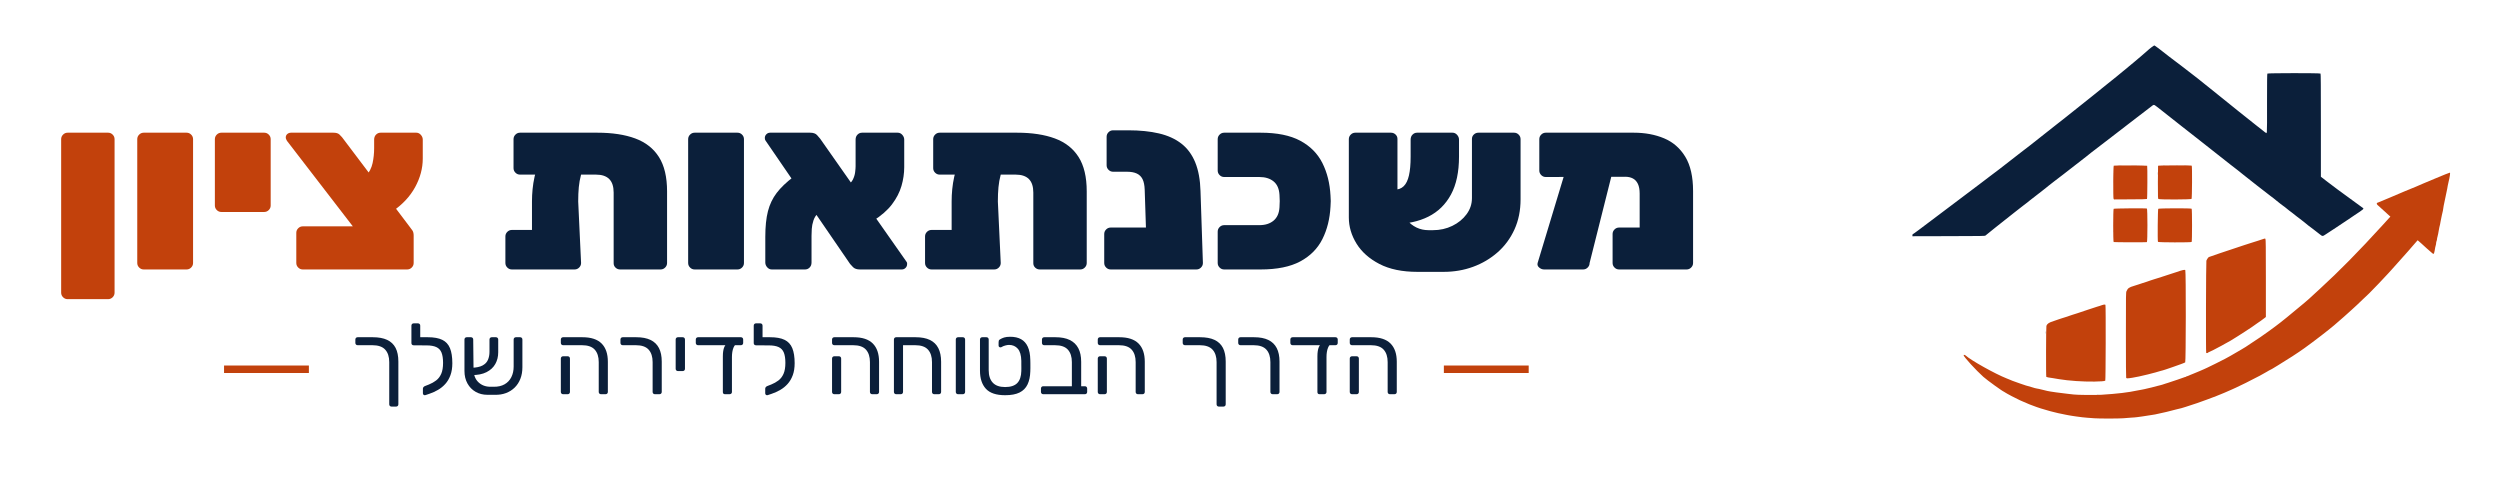
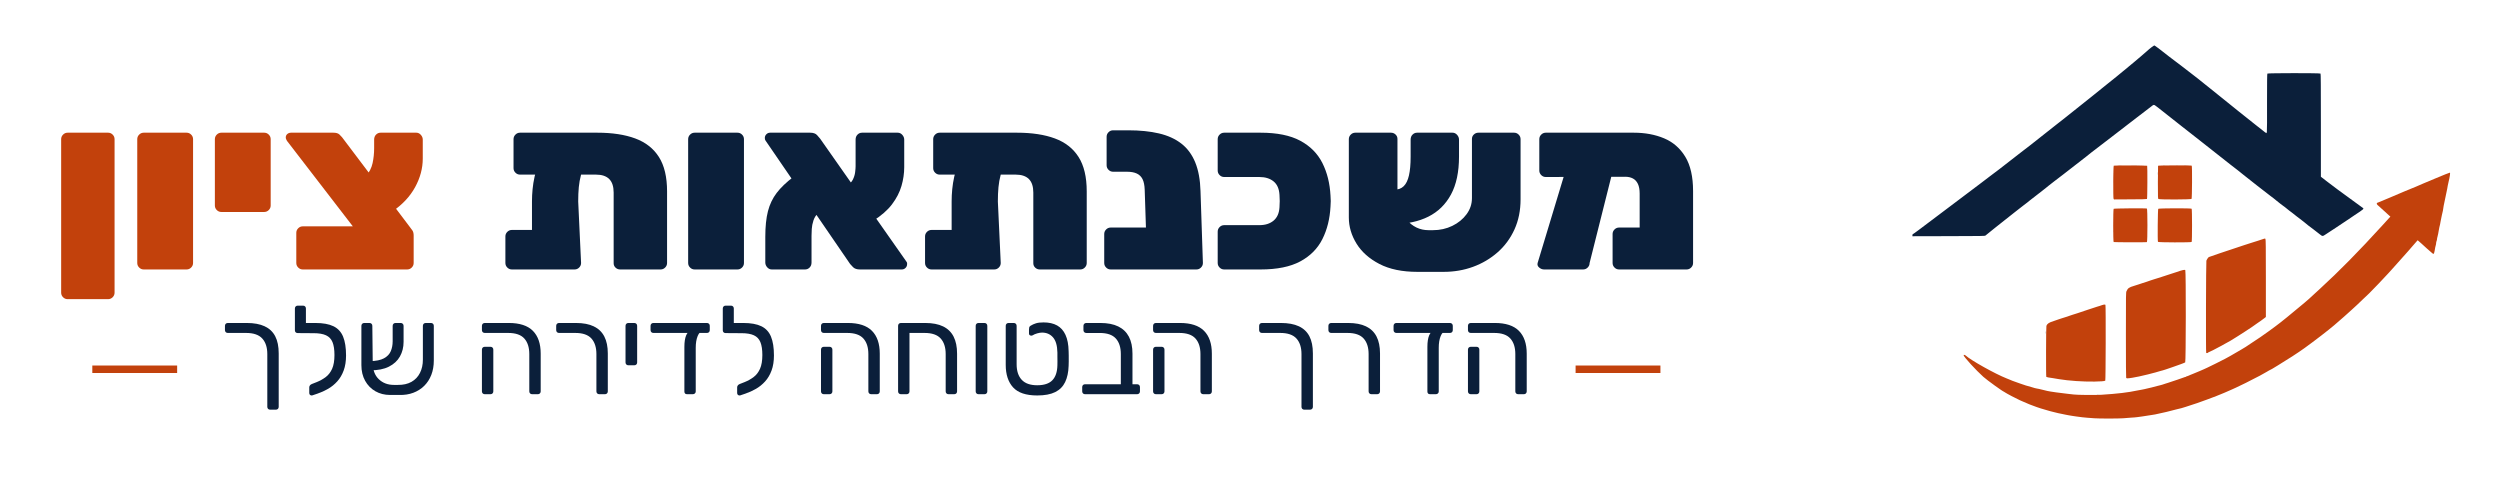
<svg xmlns="http://www.w3.org/2000/svg" viewBox="0 0 1002 200" width="1002" height="200" role="img" aria-label="משכנתאות ציון">
  <g transform="translate(766.5 18) scale(0.358)">
    <path fill="#0b1f3a" fill-rule="evenodd" d="M206.8,391.8C207.3,391.7 208.0,391.7 208.4,391.8C208.8,391.8 208.4,391.9 207.5,391.9C206.6,391.9 206.2,391.8 206.8,391.8ZM149.4,322.0C149.4,320.8 149.5,320.3 149.6,320.9C149.6,321.5 149.6,322.5 149.6,323.1C149.5,323.7 149.4,323.2 149.4,322.0ZM-0.0,213.1C-0.0,212.5 0.1,212.0 0.3,212.0C0.5,212.0 3.4,209.9 6.9,207.3C10.3,204.7 26.4,192.6 42.5,180.5C58.6,168.4 74.0,156.8 76.6,154.8C79.3,152.8 84.0,149.2 87.1,146.8C90.3,144.4 94.8,141.0 97.2,139.2C103.1,134.7 116.4,124.4 118.8,122.4C119.9,121.5 122.5,119.6 124.5,118.0C126.5,116.4 129.4,114.2 130.9,113.1C140.0,105.9 156.2,93.2 160.8,89.5C162.5,88.2 167.1,84.6 171.0,81.5C179.5,74.8 180.7,73.8 200.0,58.4C208.1,51.8 216.0,45.5 217.5,44.3C222.0,40.8 235.7,29.7 236.0,29.3C236.1,29.2 237.0,28.5 238.0,27.7C239.0,26.9 241.0,25.3 242.3,24.1C243.7,23.0 246.6,20.6 248.7,18.8C250.8,17.0 252.9,15.3 253.3,14.9C253.8,14.5 254.9,13.6 255.8,12.8C257.7,11.3 259.3,9.9 261.8,7.6C265.7,4.0 270.4,0.4 271.0,0.6C271.7,0.9 279.3,6.6 280.0,7.3C280.2,7.6 290.0,15.1 301.7,23.9C307.1,28.0 312.4,32.1 313.5,33.0C314.6,33.8 317.4,36.0 319.7,37.8C322.0,39.6 324.7,41.8 325.8,42.7C329.5,45.6 343.4,56.7 348.6,61.0C359.2,69.6 368.9,77.4 384.2,89.5C396.1,99.0 396.3,99.1 396.5,98.6C396.5,98.4 396.7,97.7 396.8,97.2C397.0,96.6 397.1,81.9 397.0,64.4C397.0,40.3 397.1,32.5 397.4,32.1C397.9,31.5 456.3,31.4 456.9,32.1C457.2,32.4 457.3,45.7 457.3,90.0L457.3,147.6L464.4,153.1C468.3,156.1 473.6,160.1 476.2,162.0C482.2,166.4 501.2,180.3 503.6,182.0C505.9,183.6 506.4,183.1 494.3,191.1C491.9,192.7 489.3,194.5 488.7,194.9C488.0,195.4 484.7,197.6 481.2,199.9C477.7,202.2 474.3,204.4 473.7,204.9C472.4,205.8 468.2,208.6 463.0,211.9C459.1,214.5 459.2,214.5 455.9,211.9C454.5,210.8 451.2,208.3 448.7,206.3C446.2,204.4 443.7,202.5 443.1,202.1C442.6,201.6 440.8,200.2 439.2,198.9C437.5,197.7 435.9,196.3 435.5,196.0C435.1,195.7 432.9,194.0 430.5,192.2C428.1,190.4 426.0,188.7 425.7,188.4C425.4,188.2 424.8,187.7 424.4,187.4C423.6,186.9 420.9,184.8 416.9,181.5C416.2,181.0 415.4,180.4 415.1,180.2C414.8,180.1 413.4,178.9 411.9,177.8C410.4,176.6 408.6,175.2 408.0,174.7C407.4,174.2 405.6,172.8 404.2,171.6C402.7,170.5 401.1,169.2 400.6,168.9C400.2,168.6 399.6,168.2 399.3,167.9C398.8,167.5 395.4,164.8 385.5,157.2C379.9,152.9 375.0,149.0 370.8,145.6C369.1,144.3 366.2,141.9 364.2,140.3C362.2,138.8 358.6,136.0 356.3,134.2C347.8,127.4 330.3,113.6 325.2,109.7C322.9,107.9 317.7,103.8 313.5,100.5C309.3,97.2 304.1,93.1 302.0,91.5C296.8,87.5 294.8,85.9 285.9,78.8C281.7,75.5 277.4,72.2 276.4,71.3C275.3,70.5 273.6,69.2 272.6,68.4C270.3,66.7 270.2,66.7 267.8,68.6C265.5,70.4 265.5,70.4 259.6,74.9C257.2,76.8 253.1,79.8 250.7,81.7C248.2,83.6 244.3,86.6 242.0,88.4C238.5,91.0 229.8,97.7 223.7,102.5C217.4,107.4 212.9,110.9 200.1,120.6C197.4,122.7 195.1,124.6 195.0,124.7C194.9,124.8 192.1,127.0 188.7,129.6C185.3,132.2 180.5,135.9 178.0,137.9C175.5,139.8 171.5,143.0 169.0,144.9C166.5,146.8 162.2,150.1 159.3,152.3C156.5,154.5 153.4,156.9 152.5,157.6C151.5,158.4 150.6,159.1 150.3,159.4C150.0,159.6 147.9,161.3 145.5,163.2C143.1,165.0 141.1,166.6 141.0,166.7C140.9,166.8 138.9,168.4 136.5,170.2C134.1,172.0 132.0,173.7 131.7,173.9C131.5,174.1 130.2,175.2 128.9,176.2C127.6,177.2 125.5,178.8 124.3,179.7C123.1,180.6 121.1,182.2 119.8,183.2C118.5,184.2 115.8,186.3 113.8,187.9C111.8,189.5 107.0,193.2 103.3,196.2C99.6,199.1 94.6,203.1 92.2,205.0C84.9,211.0 82.6,212.8 81.8,213.4C81.1,214.0 78.4,214.0 40.5,214.1L-0.0,214.2L-0.0,213.1ZM224.8,208.5C224.8,207.6 224.8,207.2 224.9,207.8C225.0,208.3 225.0,209.0 224.9,209.4C224.8,209.8 224.8,209.4 224.8,208.5ZM224.8,148.5C224.8,143.7 224.9,141.8 224.9,144.3C225.0,146.7 225.0,150.6 224.9,152.9C224.9,155.3 224.8,153.3 224.8,148.5ZM274.8,143.8C274.8,142.5 274.8,142.1 274.9,142.8C275.0,143.4 275.0,144.5 274.9,145.1C274.8,145.7 274.8,145.1 274.8,143.8ZM230.3,134.8C231.4,134.7 233.2,134.7 234.3,134.8C235.3,134.8 234.4,134.9 232.2,134.9C230.0,134.9 229.1,134.8 230.3,134.8ZM244.8,134.8C247.5,134.7 251.9,134.7 254.6,134.8C257.3,134.8 255.1,134.9 249.7,134.9C244.3,134.9 242.0,134.8 244.8,134.8ZM280.1,134.8C280.8,134.7 281.9,134.7 282.6,134.8C283.3,134.8 282.7,134.9 281.3,134.9C280.0,134.9 279.4,134.8 280.1,134.8ZM294.9,134.8C295.5,134.7 296.6,134.7 297.2,134.8C297.9,134.8 297.4,134.9 296.2,134.9C294.9,134.9 294.3,134.8 294.9,134.8ZM304.1,134.8C305.3,134.7 307.3,134.7 308.6,134.8C309.8,134.8 308.8,134.9 306.3,134.9C303.9,134.9 302.8,134.8 304.1,134.8Z" />
    <path fill="#c2410c" fill-rule="evenodd" d="M203.7,418.0C201.9,417.8 198.3,417.6 195.7,417.4C191.1,417.0 189.9,416.9 183.5,416.0C182.0,415.8 179.9,415.5 178.8,415.3C177.7,415.2 176.1,414.9 175.2,414.7C174.2,414.5 172.6,414.2 171.5,414.0C170.4,413.8 168.5,413.4 167.2,413.1C165.9,412.9 164.2,412.5 163.3,412.3C162.5,412.2 160.6,411.7 159.2,411.3C157.7,410.9 155.8,410.4 154.8,410.2C153.9,409.9 152.8,409.6 152.3,409.5C147.4,408.1 145.8,407.6 143.8,407.0C141.5,406.3 136.9,404.7 134.7,403.8C131.5,402.6 130.3,402.2 128.4,401.3C127.3,400.8 126.3,400.3 126.2,400.3C126.0,400.3 125.2,400.0 124.2,399.5C123.3,399.1 121.5,398.3 120.3,397.8C116.3,396.0 105.6,390.4 103.6,389.0C103.1,388.6 102.6,388.3 102.5,388.3C101.6,388.3 83.6,375.4 79.4,371.6C71.5,364.6 57.3,349.1 57.3,347.4C57.3,346.7 58.8,347.0 59.7,347.8C65.4,353.1 92.8,368.4 105.3,373.3C107.5,374.2 108.2,374.4 109.5,375.0C111.0,375.7 112.6,376.3 115.2,377.2C116.5,377.6 119.0,378.5 120.8,379.2C126.3,381.1 127.4,381.5 133.7,383.2C134.7,383.5 136.2,383.9 137.0,384.2C137.9,384.4 138.9,384.7 139.3,384.7C139.6,384.7 140.7,384.9 141.5,385.1C142.4,385.4 144.7,385.9 146.5,386.3C148.3,386.7 150.4,387.2 151.0,387.4C153.9,388.1 167.4,390.0 174.5,390.7C176.7,390.9 179.5,391.2 180.8,391.4C184.5,391.9 204.7,392.1 211.3,391.7C229.8,390.5 241.1,389.2 252.3,386.8C253.7,386.6 255.7,386.2 256.7,386.0C257.7,385.8 259.0,385.5 259.7,385.4C260.3,385.2 262.0,384.8 263.5,384.5C265.9,384.0 268.4,383.4 274.3,381.8C275.3,381.5 276.8,381.1 277.5,381.0C278.2,380.8 279.2,380.5 279.7,380.4C280.1,380.2 281.6,379.7 283.0,379.3C284.4,378.9 285.8,378.5 286.2,378.3C286.5,378.2 287.4,377.9 288.0,377.7C288.6,377.5 290.7,376.9 292.5,376.2C294.3,375.5 296.4,374.8 297.0,374.7C298.1,374.4 302.6,372.8 304.4,372.1C305.0,371.8 305.6,371.7 305.8,371.7C306.1,371.7 306.4,371.5 306.5,371.3C306.6,371.2 306.9,371.0 307.2,371.0C307.6,371.0 308.6,370.6 311.5,369.3C311.9,369.2 313.0,368.7 314.0,368.3C316.1,367.5 317.8,366.8 318.8,366.3C319.2,366.2 320.5,365.6 321.7,365.1C322.9,364.7 325.0,363.7 326.3,363.1C327.7,362.5 329.4,361.7 330.0,361.4C332.5,360.3 346.7,353.2 349.7,351.6C355.3,348.6 356.3,348.0 361.6,344.9C364.5,343.2 367.5,341.4 368.3,341.0C371.0,339.5 374.2,337.5 380.3,333.3C382.6,331.8 386.7,329.0 389.5,327.2C392.2,325.3 396.3,322.4 398.7,320.7C401.0,318.9 404.4,316.4 406.2,315.2C412.0,311.0 424.4,300.9 438.8,288.8C441.5,286.6 446.2,282.4 450.3,278.5C451.5,277.4 454.2,274.9 456.3,273.0C477.7,253.4 499.4,231.4 526.3,201.9L535.1,192.2L533.8,191.1C533.1,190.4 530.0,187.6 527.0,184.9C524.0,182.1 521.2,179.6 520.8,179.3C519.6,178.4 519.5,176.7 520.7,176.7C520.9,176.7 527.1,174.1 534.4,171.0C541.8,167.8 549.4,164.6 551.3,163.8C556.9,161.6 560.3,160.2 563.5,158.8C565.1,158.0 569.1,156.3 572.3,155.0C575.5,153.7 581.6,151.1 585.9,149.3C594.2,145.8 601.2,143.0 601.7,143.0C602.3,143.0 601.7,147.6 600.1,154.0C599.8,155.2 599.5,156.8 599.3,157.7C599.2,158.5 598.9,160.1 598.7,161.2C598.5,162.3 598.1,164.2 597.8,165.5C597.2,168.8 596.4,172.5 594.8,179.9C594.6,181.2 594.3,182.6 594.3,183.0C594.3,183.4 594.1,184.5 593.9,185.6C593.6,186.6 593.1,188.8 592.8,190.3C592.5,191.9 592.1,193.8 591.9,194.7C591.7,195.5 591.5,196.8 591.3,197.7C591.1,199.4 590.5,202.1 589.9,204.3C589.7,205.2 589.5,206.6 589.3,207.5C589.0,209.9 588.3,212.9 587.8,214.9C587.5,215.8 587.3,217.0 587.3,217.5C587.3,218.0 587.1,218.9 586.8,219.6C586.6,220.2 586.3,221.2 586.3,221.9C586.3,222.5 586.2,223.4 586.0,223.9C585.8,224.4 585.5,225.7 585.3,226.7C585.0,229.1 584.3,232.3 584.0,233.2C583.6,234.3 583.0,234.2 581.2,232.5C580.2,231.6 577.9,229.5 575.8,227.8C573.8,226.0 571.2,223.7 570.0,222.5C568.8,221.4 567.3,220.1 566.7,219.6L565.6,218.7L562.2,222.6C560.3,224.7 557.0,228.5 554.9,231.0C552.7,233.5 550.5,236.0 550.0,236.5C545.0,242.1 538.2,249.8 536.7,251.4C535.7,252.6 533.9,254.5 532.7,255.8C531.5,257.1 526.7,262.2 522.0,267.2C517.3,272.1 512.5,277.0 511.5,278.0C510.4,279.0 506.9,282.3 503.8,285.3C500.7,288.4 495.1,293.6 491.3,297.0C485.4,302.4 482.3,305.1 472.0,314.0C465.9,319.2 450.8,330.9 439.0,339.4C432.4,344.2 418.8,353.0 409.3,358.7C405.9,360.7 402.9,362.5 402.7,362.7C402.4,362.8 401.1,363.5 399.8,364.2C398.6,364.9 397.3,365.5 397.2,365.7C396.9,365.9 394.7,367.1 389.0,370.3C387.5,371.1 378.8,375.6 373.0,378.5C369.7,380.1 364.6,382.6 362.2,383.7C361.2,384.1 359.3,385.0 357.8,385.7C354.5,387.2 353.6,387.6 349.8,389.2C348.2,389.9 346.3,390.6 345.7,390.9C344.2,391.6 342.9,392.1 341.0,392.8C340.2,393.2 339.0,393.6 338.4,393.9C337.9,394.1 337.3,394.3 337.1,394.3C336.9,394.3 333.6,395.6 330.5,396.8C326.3,398.5 312.1,403.4 305.7,405.3C303.7,405.9 301.7,406.5 301.1,406.7C300.6,406.8 299.5,407.1 298.6,407.3C297.8,407.5 296.3,407.9 295.3,408.1C287.3,410.2 280.6,411.9 275.8,412.8C274.4,413.1 272.5,413.5 271.7,413.7C270.8,413.9 269.2,414.2 268.0,414.3C266.8,414.5 264.5,414.9 262.8,415.1C261.2,415.4 258.6,415.8 257.0,416.0C255.4,416.2 253.1,416.5 251.8,416.7C250.5,416.9 247.4,417.2 244.8,417.3C242.3,417.5 238.2,417.8 235.8,418.0C230.8,418.4 208.3,418.4 203.7,418.0ZM183.0,376.3C175.2,375.7 170.1,375.2 164.0,374.2C162.3,373.9 159.3,373.4 157.5,373.1C155.7,372.8 153.3,372.5 152.2,372.3C151.1,372.1 150.0,371.8 149.9,371.7C149.4,371.2 149.6,315.6 150.0,314.5C150.9,312.1 153.0,310.7 158.3,309.1C160.9,308.2 162.4,307.7 163.8,307.2C164.4,307.0 165.7,306.5 166.8,306.2C167.9,305.8 169.4,305.4 170.0,305.2C170.6,304.9 172.1,304.5 173.2,304.2C174.3,303.8 175.7,303.4 176.3,303.1C177.0,302.9 178.3,302.4 179.3,302.1C181.1,301.6 182.1,301.3 184.7,300.4C185.3,300.1 186.3,299.8 186.8,299.7C187.4,299.5 191.7,298.1 196.3,296.5C201.0,294.9 205.7,293.4 206.7,293.1C207.7,292.8 209.0,292.4 209.7,292.2C214.3,290.5 215.8,290.3 216.1,291.2C216.6,292.4 216.4,375.6 215.9,375.9C214.5,377.1 195.9,377.3 183.0,376.3ZM239.3,372.7C239.1,372.3 239.0,356.7 239.0,324.6C239.0,277.7 239.0,277.2 239.7,275.7C241.2,272.3 242.5,271.4 248.3,269.7C250.3,269.1 252.4,268.4 253.0,268.2C254.6,267.6 256.7,266.9 257.8,266.6C258.4,266.5 260.3,265.8 262.2,265.2C264.0,264.5 265.9,263.8 266.5,263.7C267.1,263.5 268.7,263.0 270.2,262.5C271.6,262.1 273.7,261.4 274.7,261.1C275.7,260.8 277.0,260.4 277.7,260.2C278.3,259.9 279.4,259.6 280.0,259.4C280.6,259.1 281.6,258.8 282.2,258.7C282.7,258.5 283.5,258.3 284.0,258.1C284.5,257.9 286.4,257.3 288.3,256.7C290.3,256.1 293.6,255.0 295.7,254.3C302.5,251.9 305.0,251.4 305.5,252.2C306.3,253.3 306.2,354.7 305.4,355.4C304.8,355.9 299.2,358.0 291.0,360.8C288.0,361.9 284.7,363.0 283.7,363.3C282.7,363.7 281.2,364.1 280.5,364.3C279.8,364.5 278.4,364.9 277.5,365.1C272.4,366.6 270.1,367.3 269.3,367.4C268.9,367.5 266.5,368.1 264.0,368.8C261.5,369.4 258.6,370.1 257.6,370.3C256.7,370.5 254.9,370.9 253.7,371.2C249.2,372.2 242.7,373.3 240.6,373.3C240.0,373.3 239.6,373.1 239.3,372.7ZM328.9,344.8C328.4,344.3 328.7,242.9 329.1,241.6C329.7,240.0 331.2,237.8 331.9,237.5C333.2,237.0 339.1,234.9 344.0,233.3C346.8,232.4 349.7,231.4 350.3,231.2C351.9,230.6 352.7,230.3 362.0,227.3C366.5,225.8 370.7,224.4 371.3,224.2C372.0,223.9 374.8,223.0 377.5,222.2C380.2,221.3 382.9,220.5 383.5,220.3C384.1,220.1 385.5,219.7 386.7,219.3C387.9,218.9 389.4,218.4 390.0,218.2C394.3,216.6 394.8,216.6 395.2,217.2C395.6,217.7 395.7,225.9 395.7,261.2L395.7,304.6L394.2,305.8C393.5,306.4 391.9,307.6 390.7,308.4C389.5,309.2 387.3,310.7 385.8,311.8C384.4,312.8 382.0,314.4 380.7,315.4C373.3,320.5 353.6,333.0 352.8,333.0C352.7,333.0 351.4,333.7 349.9,334.6C348.4,335.5 346.6,336.5 345.8,336.9C345.1,337.2 343.9,337.8 343.3,338.2C341.2,339.5 332.2,344.0 331.8,344.0C331.6,344.0 331.2,344.2 331.0,344.5C330.6,345.0 329.3,345.2 328.9,344.8ZM225.3,220.7C224.6,220.2 224.6,184.4 225.3,183.5C225.7,183.0 261.1,182.7 262.5,183.2C263.3,183.5 263.3,220.5 262.5,220.8C261.6,221.1 225.9,221.0 225.3,220.7ZM274.9,220.5C274.3,219.1 274.7,184.1 275.2,183.5C275.9,182.8 311.9,182.7 312.6,183.4C313.2,184.0 313.2,220.0 312.6,220.6C311.9,221.3 275.1,221.2 274.9,220.5ZM225.2,172.3C224.6,171.4 224.8,135.8 225.4,135.2C225.7,134.8 262.4,134.9 262.8,135.3C263.2,135.7 263.1,172.1 262.6,172.5C262.4,172.7 256.0,172.9 244.0,172.9L225.7,173.0L225.2,172.3ZM275.4,172.5C274.9,172.1 274.8,171.1 274.8,153.9C274.8,143.9 274.9,135.6 275.0,135.3C275.3,134.8 312.2,134.7 312.7,135.2C313.3,135.9 313.1,171.7 312.5,172.4C311.7,173.2 276.5,173.3 275.4,172.5Z" />
  </g>
  <g fill="#0b1f3a" transform="translate(682.5 108)">
    <path transform="translate(-69.1 0.0) scale(0.096 -0.096)" d="M396.0 387.0 64.0 386.0Q53.0 386.0 45.0 394.0Q37.0 402.0 37.0 413.0V544.0Q37.0 555.0 45.0 563.0Q53.0 571.0 64.0 571.0H432.0Q502.0 571.0 558.0 547.5Q614.0 524.0 646.5 470.5Q679.0 417.0 679.0 327.0V27.0Q679.0 16.0 671.0 8.0Q663.0 0.0 652.0 0.0H370.0Q359.0 0.0 351.0 8.0Q343.0 16.0 343.0 27.0V148.0Q343.0 159.0 351.0 167.0Q359.0 175.0 370.0 175.0H456.0V317.0Q456.0 342.0 448.5 357.5Q441.0 373.0 427.5 380.0Q414.0 387.0 396.0 387.0ZM57.0 0.0Q46.0 0.0 36.5 8.0Q27.0 16.0 30.0 27.0L153.0 434.0Q156.0 445.0 162.5 453.0Q169.0 461.0 180.0 461.0H321.0Q332.0 461.0 341.5 450.5Q351.0 440.0 348.0 429.0L247.0 27.0Q247.0 16.0 239.0 8.0Q231.0 0.0 220.0 0.0Z" />
    <path transform="translate(-146.4 0.0) scale(0.096 -0.096)" d="M398.0 164.0Q442.0 164.0 479.0 182.0Q516.0 200.0 538.5 230.5Q561.0 261.0 561.0 298.0V545.0Q561.0 556.0 569.0 563.5Q577.0 571.0 588.0 571.0H737.0Q748.0 571.0 756.0 563.0Q764.0 555.0 764.0 544.0V293.0Q764.0 223.0 738.5 167.0Q713.0 111.0 668.0 71.5Q623.0 32.0 565.5 11.0Q508.0 -10.0 443.0 -10.0H333.0Q238.0 -10.0 174.5 23.0Q111.0 56.0 79.0 108.0Q47.0 160.0 47.0 217.0V544.0Q47.0 555.0 55.0 563.0Q63.0 571.0 74.0 571.0H223.0Q234.0 571.0 242.0 563.5Q250.0 556.0 250.0 545.0V335.0Q250.0 253.0 287.5 208.5Q325.0 164.0 380.0 164.0ZM236.0 190.0 237.0 333.0Q261.0 333.0 276.0 347.5Q291.0 362.0 298.0 392.5Q305.0 423.0 305.0 471.0V542.0Q305.0 555.0 313.0 563.0Q321.0 571.0 332.0 571.0H480.0Q491.0 571.0 499.0 562.0Q507.0 553.0 507.0 542.0V471.0Q507.0 375.0 473.5 313.0Q440.0 251.0 379.0 220.5Q318.0 190.0 236.0 190.0Z" />
    <path transform="translate(-198.0 0.0) scale(0.096 -0.096)" d="M64.0 0.0Q53.0 0.0 45.0 8.0Q37.0 16.0 37.0 27.0V158.0Q37.0 169.0 45.0 177.0Q53.0 185.0 64.0 185.0H211.0Q248.0 185.0 270.5 204.0Q293.0 223.0 295.0 260.0Q296.0 275.0 296.0 285.5Q296.0 296.0 295.0 311.0Q293.0 349.0 270.5 367.5Q248.0 386.0 211.0 386.0H64.0Q53.0 386.0 45.0 394.0Q37.0 402.0 37.0 413.0V544.0Q37.0 555.0 45.0 563.0Q53.0 571.0 64.0 571.0H216.0Q319.0 571.0 381.5 537.5Q444.0 504.0 474.0 444.5Q504.0 385.0 508.0 308.0Q509.0 293.0 509.0 285.5Q509.0 278.0 508.0 263.0Q504.0 186.0 474.0 126.5Q444.0 67.0 381.5 33.5Q319.0 0.0 216.0 0.0Z" />
    <path transform="translate(-243.0 0.0) scale(0.096 -0.096)" d="M59.0 0.0Q48.0 0.0 40.0 8.0Q32.0 16.0 32.0 27.0V148.0Q32.0 159.0 40.0 167.0Q48.0 175.0 59.0 175.0H414.0V27.0Q414.0 16.0 406.0 8.0Q398.0 0.0 387.0 0.0ZM238.0 0.0Q227.0 0.0 219.0 8.0Q211.0 16.0 211.0 27.0L201.0 333.0Q200.0 361.0 192.0 377.0Q184.0 393.0 168.0 400.5Q152.0 408.0 127.0 408.0H69.0Q58.0 408.0 50.0 416.0Q42.0 424.0 42.0 435.0V554.0Q42.0 565.0 50.0 573.0Q58.0 581.0 69.0 581.0H132.0Q205.0 581.0 260.5 568.0Q316.0 555.0 354.0 525.5Q392.0 496.0 412.0 447.0Q432.0 398.0 434.0 327.0L444.0 27.0Q444.0 16.0 436.0 8.0Q428.0 0.0 417.0 0.0Z" />
    <path transform="translate(-315.1 0.0) scale(0.096 -0.096)" d="M96.0 396.0Q85.0 396.0 77.0 404.0Q69.0 412.0 69.0 423.0V544.0Q69.0 555.0 77.0 563.0Q85.0 571.0 96.0 571.0H419.0Q512.0 571.0 577.0 547.0Q642.0 523.0 676.0 469.5Q710.0 416.0 710.0 326.0V27.0Q710.0 16.0 702.0 8.0Q694.0 0.0 683.0 0.0H514.0Q503.0 0.0 495.0 7.5Q487.0 15.0 487.0 26.0V321.0Q487.0 359.0 468.5 377.5Q450.0 396.0 413.0 396.0ZM250.0 482.0H311.0Q349.0 482.0 362.0 468.5Q375.0 455.0 368.0 441.0Q357.0 418.0 350.5 394.0Q344.0 370.0 341.5 343.5Q339.0 317.0 339.0 284.0L351.0 27.0Q351.0 16.0 343.0 8.0Q335.0 0.0 324.0 0.0H62.0Q51.0 0.0 43.0 8.0Q35.0 16.0 35.0 27.0V138.0Q35.0 149.0 43.0 157.0Q51.0 165.0 62.0 165.0H146.0V284.0Q146.0 309.0 148.5 335.0Q151.0 361.0 157.0 388.0Q163.0 415.0 174.0 441.0Q181.0 457.0 197.0 469.5Q213.0 482.0 250.0 482.0Z" />
    <path transform="translate(-379.8 0.0) scale(0.096 -0.096)" d="M437.0 0.0Q418.0 0.0 408.5 9.5Q399.0 19.0 396.0 23.0L43.0 538.0Q40.0 542.0 40.0 549.0Q40.0 558.0 46.5 564.5Q53.0 571.0 62.0 571.0H229.0Q249.0 571.0 258.0 561.0Q267.0 551.0 271.0 546.0L631.0 33.0Q634.0 29.0 634.0 26.5Q634.0 24.0 634.0 22.0Q634.0 13.0 627.5 6.5Q621.0 0.0 612.0 0.0ZM69.0 0.0Q58.0 0.0 50.0 9.0Q42.0 18.0 42.0 29.0V136.0Q42.0 200.0 53.0 243.0Q64.0 286.0 89.5 319.5Q115.0 353.0 160.0 387.0L264.0 237.0Q249.0 223.0 243.0 204.5Q237.0 186.0 236.0 169.0Q235.0 152.0 235.0 140.0V29.0Q235.0 16.0 227.0 8.0Q219.0 0.0 208.0 0.0ZM492.0 203.0 382.0 350.0Q400.0 360.0 407.5 375.0Q415.0 390.0 417.0 405.5Q419.0 421.0 419.0 431.0V542.0Q419.0 555.0 427.0 563.0Q435.0 571.0 446.0 571.0H595.0Q606.0 571.0 614.0 562.0Q622.0 553.0 622.0 542.0V427.0Q622.0 388.0 610.5 348.5Q599.0 309.0 571.0 272.0Q543.0 235.0 492.0 203.0Z" />
    <path transform="translate(-411.2 0.0) scale(0.096 -0.096)" d="M74.0 0.0Q63.0 0.0 55.0 8.0Q47.0 16.0 47.0 27.0V544.0Q47.0 555.0 55.0 563.0Q63.0 571.0 74.0 571.0H253.0Q264.0 571.0 272.0 563.0Q280.0 555.0 280.0 544.0V27.0Q280.0 16.0 272.0 8.0Q264.0 0.0 253.0 0.0Z" />
    <path transform="translate(-483.3 0.0) scale(0.096 -0.096)" d="M96.0 396.0Q85.0 396.0 77.0 404.0Q69.0 412.0 69.0 423.0V544.0Q69.0 555.0 77.0 563.0Q85.0 571.0 96.0 571.0H419.0Q512.0 571.0 577.0 547.0Q642.0 523.0 676.0 469.5Q710.0 416.0 710.0 326.0V27.0Q710.0 16.0 702.0 8.0Q694.0 0.0 683.0 0.0H514.0Q503.0 0.0 495.0 7.5Q487.0 15.0 487.0 26.0V321.0Q487.0 359.0 468.5 377.5Q450.0 396.0 413.0 396.0ZM250.0 482.0H311.0Q349.0 482.0 362.0 468.5Q375.0 455.0 368.0 441.0Q357.0 418.0 350.5 394.0Q344.0 370.0 341.5 343.5Q339.0 317.0 339.0 284.0L351.0 27.0Q351.0 16.0 343.0 8.0Q335.0 0.0 324.0 0.0H62.0Q51.0 0.0 43.0 8.0Q35.0 16.0 35.0 27.0V138.0Q35.0 149.0 43.0 157.0Q51.0 165.0 62.0 165.0H146.0V284.0Q146.0 309.0 148.5 335.0Q151.0 361.0 157.0 388.0Q163.0 415.0 174.0 441.0Q181.0 457.0 197.0 469.5Q213.0 482.0 250.0 482.0Z" />
  </g>
  <g fill="#c2410c" transform="translate(682.5 108)">
    <path transform="translate(-569.6 0.0) scale(0.096 -0.096)" d="M88.0 0.0Q77.0 0.0 69.0 8.0Q61.0 16.0 61.0 27.0V153.0Q61.0 164.0 69.0 172.0Q77.0 180.0 88.0 180.0H297.0L22.0 537.0Q21.0 539.0 19.0 543.0Q17.0 547.0 17.0 551.0Q17.0 560.0 23.5 565.5Q30.0 571.0 39.0 571.0H216.0Q233.0 571.0 241.0 563.5Q249.0 556.0 252.0 552.0L536.0 176.0Q541.0 170.0 546.0 162.5Q551.0 155.0 551.0 141.0V27.0Q551.0 16.0 543.0 8.0Q535.0 0.0 524.0 0.0ZM463.0 243.0 352.0 390.0Q373.0 414.0 379.5 444.0Q386.0 474.0 386.0 506.0V542.0Q386.0 555.0 394.0 563.0Q402.0 571.0 413.0 571.0H562.0Q573.0 571.0 581.0 562.0Q589.0 553.0 589.0 542.0V463.0Q589.0 402.0 557.0 343.5Q525.0 285.0 463.0 243.0Z" />
    <path transform="translate(-600.7 0.0) scale(0.096 -0.096)" d="M72.0 240.0Q61.0 240.0 53.0 248.0Q45.0 256.0 45.0 267.0V544.0Q45.0 555.0 53.0 563.0Q61.0 571.0 72.0 571.0H251.0Q262.0 571.0 270.0 563.0Q278.0 555.0 278.0 544.0V267.0Q278.0 256.0 270.0 248.0Q262.0 240.0 251.0 240.0Z" />
    <path transform="translate(-632.0 0.0) scale(0.096 -0.096)" d="M74.0 0.0Q63.0 0.0 55.0 8.0Q47.0 16.0 47.0 27.0V544.0Q47.0 555.0 55.0 563.0Q63.0 571.0 74.0 571.0H253.0Q264.0 571.0 272.0 563.0Q280.0 555.0 280.0 544.0V27.0Q280.0 16.0 272.0 8.0Q264.0 0.0 253.0 0.0Z" />
    <path transform="translate(-662.5 0.0) scale(0.096 -0.096)" d="M74.0 -124.0Q63.0 -124.0 55.0 -116.0Q47.0 -108.0 47.0 -97.0V544.0Q47.0 555.0 55.0 563.0Q63.0 571.0 74.0 571.0H243.0Q254.0 571.0 262.0 563.0Q270.0 555.0 270.0 544.0V-97.0Q270.0 -108.0 262.0 -116.0Q254.0 -124.0 243.0 -124.0Z" />
  </g>
-   <g fill="#0b1f3a" transform="translate(562.7 158)">
-     <path transform="translate(-24.8 0.0) scale(0.04 -0.04)" d="M479.8 0.0Q469.6 0.0 463.2 6.3Q456.8 12.6 456.8 22.8V321.8Q456.8 402.1 416.8 446.6Q376.8 491.1 287.8 491.1H100.0Q89.8 491.1 83.4 497.4Q77.1 503.8 77.1 514.0V548.1Q77.1 558.2 83.4 564.6Q89.8 571.0 100.0 571.0H292.8Q422.8 571.0 485.5 508.1Q548.2 445.2 548.2 325.1V22.9Q548.2 12.8 541.8 6.4Q535.4 0.0 525.2 0.0ZM100.0 0.0Q89.8 0.0 83.4 6.4Q77.1 12.8 77.1 22.9V357.2Q77.1 367.4 83.4 373.8Q89.8 380.2 100.0 380.2H145.5Q155.7 380.2 162.1 373.8Q168.4 367.4 168.4 357.2V22.9Q168.4 12.8 162.1 6.4Q155.7 0.0 145.5 0.0Z" />
-     <path transform="translate(-47.0 0.0) scale(0.04 -0.04)" d="M330.0 0.0Q308.0 0.0 308.0 22.0V378.6Q308.0 437.7 321.9 471.0Q335.8 504.2 356.6 504.2H455.0Q430.0 504.2 414.5 466.3Q399.0 428.4 399.0 371.9V22.0Q399.0 12.0 392.1 6.0Q385.1 0.0 375.1 0.0ZM59.8 491.1Q49.6 491.1 43.2 497.4Q36.8 503.8 36.8 514.0V548.1Q36.8 558.2 43.2 564.6Q49.6 571.0 59.8 571.0H488.7Q498.9 571.0 505.2 564.6Q511.6 558.2 511.6 548.1V514.0Q511.6 504.0 505.4 497.5Q499.2 491.1 488.7 491.1Z" />
-     <path transform="translate(-68.6 0.0) scale(0.04 -0.04)" d="M399.8 0.0Q389.6 0.0 383.2 6.3Q376.8 12.6 376.8 22.8V321.8Q376.8 402.1 336.8 446.6Q296.8 491.1 207.8 491.1H77.3Q67.1 491.1 60.8 497.4Q54.4 503.8 54.4 514.0V548.1Q54.4 558.2 60.8 564.6Q67.1 571.0 77.3 571.0H212.9Q299.4 571.0 355.9 543.8Q412.4 516.6 440.3 462.4Q468.2 408.2 468.2 327.0V22.9Q468.2 12.8 461.8 6.4Q455.4 0.0 445.2 0.0Z" />
-     <path transform="translate(-91.2 0.0) scale(0.04 -0.04)" d="M402.7 321.8Q402.7 402.1 362.2 446.6Q321.8 491.1 232.8 491.1H86.1Q75.9 491.1 69.6 497.4Q63.2 503.8 63.2 514.0V548.1Q63.2 558.2 69.6 564.6Q75.9 571.0 86.1 571.0H238.0Q324.5 571.0 381.4 544.6Q438.2 518.2 466.2 464.4Q494.1 410.6 494.1 327.0V-101.1Q494.1 -111.2 487.7 -117.6Q481.3 -124.0 471.1 -124.0H425.6Q415.4 -124.0 409.1 -117.7Q402.7 -111.4 402.7 -101.2Z" />
-     <path transform="translate(-125.8 0.0) scale(0.04 -0.04)" d="M479.8 0.0Q469.6 0.0 463.2 6.3Q456.8 12.6 456.8 22.8V321.8Q456.8 402.1 416.8 446.6Q376.8 491.1 287.8 491.1H100.0Q89.8 491.1 83.4 497.4Q77.1 503.8 77.1 514.0V548.1Q77.1 558.2 83.4 564.6Q89.8 571.0 100.0 571.0H292.8Q422.8 571.0 485.5 508.1Q548.2 445.2 548.2 325.1V22.9Q548.2 12.8 541.8 6.4Q535.4 0.0 525.2 0.0ZM100.0 0.0Q89.8 0.0 83.4 6.4Q77.1 12.8 77.1 22.9V357.2Q77.1 367.4 83.4 373.8Q89.8 380.2 100.0 380.2H145.5Q155.7 380.2 162.1 373.8Q168.4 367.4 168.4 357.2V22.9Q168.4 12.8 162.1 6.4Q155.7 0.0 145.5 0.0Z" />
-     <path transform="translate(-147.6 0.0) scale(0.04 -0.04)" d="M75.9 0.0Q65.7 0.0 59.3 6.4Q52.9 12.8 52.9 22.9V57.0Q52.9 67.2 59.3 73.6Q65.7 79.9 75.9 79.9H362.6V321.6Q362.6 401.9 322.6 446.4Q282.6 490.9 193.6 490.9H85.9Q75.7 490.9 69.3 497.2Q62.9 503.6 62.9 513.8V548.1Q62.9 558.2 69.3 564.6Q75.7 571.0 85.9 571.0H198.6Q285.1 571.0 342.0 543.1Q398.9 515.2 427.4 460.7Q455.9 406.1 455.9 325.3V79.9H492.9Q503.1 79.9 509.5 73.6Q515.9 67.2 515.9 57.0V22.9Q515.9 12.8 509.5 6.4Q503.1 0.0 492.9 0.0Z" />
-     <path transform="translate(-172.8 0.0) scale(0.04 -0.04)" d="M324.2 -10.0Q190.0 -10.0 130.9 54.8Q71.9 119.5 71.9 235.3V548.1Q71.9 558.2 78.2 564.6Q84.6 571.0 94.8 571.0H136.4Q146.6 571.0 152.9 564.6Q159.3 558.2 159.3 548.1V240.3Q159.3 159.5 200.0 115.7Q240.7 71.8 324.0 71.8Q407.1 71.8 445.8 112.0Q484.4 152.1 486.1 232.2Q486.9 242.4 486.5 262.7Q486.1 282.9 486.1 303.7Q486.1 324.5 486.1 334.5Q484.4 417.8 450.8 455.9Q417.2 494.0 363.1 494.0Q346.4 494.0 324.4 487.8Q302.3 481.7 286.6 471.6Q277.6 466.8 268.0 471.2Q258.4 475.7 258.4 486.6V518.4Q258.4 527.8 260.3 535.6Q262.1 543.4 271.1 548.8Q290.8 561.1 314.2 568.4Q337.5 575.6 375.1 575.6Q440.0 575.6 483.9 551.1Q527.8 526.5 551.1 475.5Q574.5 424.6 576.1 345.1Q576.9 335.1 576.9 310.8Q576.9 286.6 577.0 261.9Q577.1 237.2 576.1 227.2Q573.8 150.6 548.2 97.3Q522.8 44.1 468.5 17.0Q414.2 -10.0 324.2 -10.0Z" />
-     <path transform="translate(-182.7 0.0) scale(0.04 -0.04)" d="M100.0 0.0Q89.8 0.0 83.4 6.4Q77.1 12.8 77.1 22.9V548.1Q77.1 558.2 83.4 564.6Q89.8 571.0 100.0 571.0H147.4Q157.6 571.0 163.9 564.6Q170.3 558.2 170.3 548.1V22.9Q170.3 12.8 163.9 6.4Q157.6 0.0 147.4 0.0Z" />
-     <path transform="translate(-207.5 0.0) scale(0.04 -0.04)" d="M100.0 0.0Q89.8 0.0 83.4 6.4Q77.1 12.8 77.1 22.9V548.1Q77.1 558.2 83.4 564.6Q89.8 571.0 100.0 571.0H294.5Q381.4 571.0 437.8 543.6Q494.3 516.2 522.1 461.6Q549.9 406.9 549.9 325.1V22.9Q549.9 12.8 543.6 6.4Q537.2 0.0 527.0 0.0H481.5Q471.3 0.0 464.9 6.3Q458.6 12.6 458.6 22.8V321.8Q458.6 402.1 418.5 446.6Q378.5 491.1 289.5 491.1H168.4V22.9Q168.4 12.8 162.1 6.4Q155.7 0.0 145.5 0.0Z" />
-     <path transform="translate(-232.3 0.0) scale(0.04 -0.04)" d="M479.8 0.0Q469.6 0.0 463.2 6.3Q456.8 12.6 456.8 22.8V321.8Q456.8 402.1 416.8 446.6Q376.8 491.1 287.8 491.1H100.0Q89.8 491.1 83.4 497.4Q77.1 503.8 77.1 514.0V548.1Q77.1 558.2 83.4 564.6Q89.8 571.0 100.0 571.0H292.8Q422.8 571.0 485.5 508.1Q548.2 445.2 548.2 325.1V22.9Q548.2 12.8 541.8 6.4Q535.4 0.0 525.2 0.0ZM100.0 0.0Q89.8 0.0 83.4 6.4Q77.1 12.8 77.1 22.9V357.2Q77.1 367.4 83.4 373.8Q89.8 380.2 100.0 380.2H145.5Q155.7 380.2 162.1 373.8Q168.4 367.4 168.4 357.2V22.9Q168.4 12.8 162.1 6.4Q155.7 0.0 145.5 0.0Z" />
-     <path transform="translate(-263.0 0.0) scale(0.04 -0.04)" d="M199.8 -9.3Q190.6 -12.1 182.8 -6.7Q175.0 -1.3 175.0 8.9V55.2Q175.0 63.8 180.7 71.1Q186.3 78.3 197.1 82.3L235.5 97.4Q275.4 113.5 307.7 138.0Q339.9 162.4 358.5 204.3Q377.0 246.2 377.0 314.2Q377.0 379.0 361.4 417.2Q345.9 455.5 309.3 472.3Q272.8 489.2 210.4 489.2H179.6Q169.6 489.2 163.1 495.6Q156.6 501.9 156.6 512.1V548.4Q156.6 558.4 163.1 564.7Q169.6 571.0 179.6 571.0H223.8Q315.1 571.0 368.9 544.9Q422.7 518.8 446.3 461.3Q469.9 403.9 469.9 310.6Q469.9 241.3 450.8 190.0Q431.8 138.6 399.3 102.7Q366.9 66.8 326.0 43.2Q285.2 19.6 241.4 4.8ZM202.0 489.2 82.8 490.0Q72.6 490.0 66.2 496.0Q59.9 501.9 59.9 512.1V687.1Q59.9 697.2 66.2 703.6Q72.6 710.0 82.8 710.0H125.3Q135.5 710.0 141.9 703.6Q148.2 697.2 148.2 687.1V571.0H204.4Z" />
-     <path transform="translate(-285.3 0.0) scale(0.04 -0.04)" d="M330.0 0.0Q308.0 0.0 308.0 22.0V378.6Q308.0 437.7 321.9 471.0Q335.8 504.2 356.6 504.2H455.0Q430.0 504.2 414.5 466.3Q399.0 428.4 399.0 371.9V22.0Q399.0 12.0 392.1 6.0Q385.1 0.0 375.1 0.0ZM59.8 491.1Q49.6 491.1 43.2 497.4Q36.8 503.8 36.8 514.0V548.1Q36.8 558.2 43.2 564.6Q49.6 571.0 59.8 571.0H488.7Q498.9 571.0 505.2 564.6Q511.6 558.2 511.6 548.1V514.0Q511.6 504.0 505.4 497.5Q499.2 491.1 488.7 491.1Z" />
-     <path transform="translate(-294.7 0.0) scale(0.04 -0.04)" d="M93.1 231.9Q82.9 231.9 76.6 238.2Q70.2 244.6 70.2 254.8V548.1Q70.2 558.2 76.6 564.6Q82.9 571.0 93.1 571.0H140.5Q150.7 571.0 157.1 564.6Q163.4 558.2 163.4 548.1V254.8Q163.4 244.6 157.1 238.2Q150.7 231.9 140.5 231.9Z" />
-     <path transform="translate(-316.2 0.0) scale(0.04 -0.04)" d="M399.8 0.0Q389.6 0.0 383.2 6.3Q376.8 12.6 376.8 22.8V321.8Q376.8 402.1 336.8 446.6Q296.8 491.1 207.8 491.1H77.3Q67.1 491.1 60.8 497.4Q54.4 503.8 54.4 514.0V548.1Q54.4 558.2 60.8 564.6Q67.1 571.0 77.3 571.0H212.9Q299.4 571.0 355.9 543.8Q412.4 516.6 440.3 462.4Q468.2 408.2 468.2 327.0V22.9Q468.2 12.8 461.8 6.4Q455.4 0.0 445.2 0.0Z" />
-     <path transform="translate(-341.0 0.0) scale(0.04 -0.04)" d="M479.8 0.0Q469.6 0.0 463.2 6.3Q456.8 12.6 456.8 22.8V321.8Q456.8 402.1 416.8 446.6Q376.8 491.1 287.8 491.1H100.0Q89.8 491.1 83.4 497.4Q77.1 503.8 77.1 514.0V548.1Q77.1 558.2 83.4 564.6Q89.8 571.0 100.0 571.0H292.8Q422.8 571.0 485.5 508.1Q548.2 445.2 548.2 325.1V22.9Q548.2 12.8 541.8 6.4Q535.4 0.0 525.2 0.0ZM100.0 0.0Q89.8 0.0 83.4 6.4Q77.1 12.8 77.1 22.9V357.2Q77.1 367.4 83.4 373.8Q89.8 380.2 100.0 380.2H145.5Q155.7 380.2 162.1 373.8Q168.4 367.4 168.4 357.2V22.9Q168.4 12.8 162.1 6.4Q155.7 0.0 145.5 0.0Z" />
-     <path transform="translate(-379.3 0.0) scale(0.04 -0.04)" d="M361.4 74.6Q425.8 73.8 470.5 99.1Q515.2 124.4 538.5 170.8Q561.8 217.1 561.8 276.9V548.2Q561.8 558.4 568.2 564.7Q574.6 571.0 584.8 571.0H626.5Q636.7 571.0 643.1 564.6Q649.4 558.2 649.4 548.1V270.2Q649.4 205.9 629.2 154.4Q609.0 102.9 572.1 66.6Q535.2 30.4 484.7 11.4Q434.1 -7.6 373.1 -5.9H298.1Q233.1 -5.9 181.0 23.8Q128.9 53.6 98.9 107.6Q68.9 161.6 68.9 233.2V548.1Q68.9 558.2 75.3 564.6Q81.7 571.0 91.9 571.0H133.6Q143.8 571.0 150.2 564.7Q156.6 558.4 156.6 548.2L159.8 252.9Q159.8 166.9 207.9 120.8Q255.9 74.6 329.6 74.6ZM139.3 191.6 137.1 264.8Q210.6 266.4 250.0 287.8Q289.4 309.2 304.5 345.0Q319.6 380.8 319.6 423.9V547.7Q319.6 558.2 326.0 564.6Q332.4 571.0 342.6 571.0H384.1Q394.3 571.0 400.7 564.4Q407.1 557.9 407.1 547.7V419.8Q407.1 354.7 378.0 302.8Q349.0 251.0 289.6 220.9Q230.2 190.8 139.3 191.6Z" />
-     <path transform="translate(-400.2 0.0) scale(0.04 -0.04)" d="M199.8 -9.3Q190.6 -12.1 182.8 -6.7Q175.0 -1.3 175.0 8.9V55.2Q175.0 63.8 180.7 71.1Q186.3 78.3 197.1 82.3L235.5 97.4Q275.4 113.5 307.7 138.0Q339.9 162.4 358.5 204.3Q377.0 246.2 377.0 314.2Q377.0 379.0 361.4 417.2Q345.9 455.5 309.3 472.3Q272.8 489.2 210.4 489.2H179.6Q169.6 489.2 163.1 495.6Q156.6 501.9 156.6 512.1V548.4Q156.6 558.4 163.1 564.7Q169.6 571.0 179.6 571.0H223.8Q315.1 571.0 368.9 544.9Q422.7 518.8 446.3 461.3Q469.9 403.9 469.9 310.6Q469.9 241.3 450.8 190.0Q431.8 138.6 399.3 102.7Q366.9 66.8 326.0 43.2Q285.2 19.6 241.4 4.8ZM202.0 489.2 82.8 490.0Q72.6 490.0 66.2 496.0Q59.9 501.9 59.9 512.1V687.1Q59.9 697.2 66.2 703.6Q72.6 710.0 82.8 710.0H125.3Q135.5 710.0 141.9 703.6Q148.2 697.2 148.2 687.1V571.0H204.4Z" />
-     <path transform="translate(-422.8 0.0) scale(0.04 -0.04)" d="M402.7 321.8Q402.7 402.1 362.2 446.6Q321.8 491.1 232.8 491.1H86.1Q75.9 491.1 69.6 497.4Q63.2 503.8 63.2 514.0V548.1Q63.2 558.2 69.6 564.6Q75.9 571.0 86.1 571.0H238.0Q324.5 571.0 381.4 544.6Q438.2 518.2 466.2 464.4Q494.1 410.6 494.1 327.0V-101.1Q494.1 -111.2 487.7 -117.6Q481.3 -124.0 471.1 -124.0H425.6Q415.4 -124.0 409.1 -117.7Q402.7 -111.4 402.7 -101.2Z" />
+   <g fill="#0b1f3a" transform="translate(615.5 158)">
+     <path transform="translate(-31.0 0.0) scale(0.05 -0.05)" d="M479.8 0.0Q469.6 0.0 463.2 6.3Q456.8 12.6 456.8 22.8V321.8Q456.8 402.1 416.8 446.6Q376.8 491.1 287.8 491.1H100.0Q89.8 491.1 83.4 497.4Q77.1 503.8 77.1 514.0V548.1Q77.1 558.2 83.4 564.6Q89.8 571.0 100.0 571.0H292.8Q422.8 571.0 485.5 508.1Q548.2 445.2 548.2 325.1V22.9Q548.2 12.8 541.8 6.4Q535.4 0.0 525.2 0.0ZM100.0 0.0Q89.8 0.0 83.4 6.4Q77.1 12.8 77.1 22.9V357.2Q77.1 367.4 83.4 373.8Q89.8 380.2 100.0 380.2H145.5Q155.7 380.2 162.1 373.8Q168.4 367.4 168.4 357.2V22.9Q168.4 12.8 162.1 6.4Q155.7 0.0 145.5 0.0Z" />
+     <path transform="translate(-58.8 0.0) scale(0.05 -0.05)" d="M330.0 0.0Q308.0 0.0 308.0 22.0V378.6Q308.0 437.7 321.9 471.0Q335.8 504.2 356.6 504.2H455.0Q430.0 504.2 414.5 466.3Q399.0 428.4 399.0 371.9V22.0Q399.0 12.0 392.1 6.0Q385.1 0.0 375.1 0.0ZM59.8 491.1Q49.6 491.1 43.2 497.4Q36.8 503.8 36.8 514.0V548.1Q36.8 558.2 43.2 564.6Q49.6 571.0 59.8 571.0H488.7Q498.9 571.0 505.2 564.6Q511.6 558.2 511.6 548.1V514.0Q511.6 504.0 505.4 497.5Q499.2 491.1 488.7 491.1Z" />
+     <path transform="translate(-85.8 0.0) scale(0.05 -0.05)" d="M399.8 0.0Q389.6 0.0 383.2 6.3Q376.8 12.6 376.8 22.8V321.8Q376.8 402.1 336.8 446.6Q296.8 491.1 207.8 491.1H77.3Q67.1 491.1 60.8 497.4Q54.4 503.8 54.4 514.0V548.1Q54.4 558.2 60.8 564.6Q67.1 571.0 77.3 571.0H212.9Q299.4 571.0 355.9 543.8Q412.4 516.6 440.3 462.4Q468.2 408.2 468.2 327.0V22.9Q468.2 12.8 461.8 6.4Q455.4 0.0 445.2 0.0Z" />
+     <path transform="translate(-114.0 0.0) scale(0.05 -0.05)" d="M402.7 321.8Q402.7 402.1 362.2 446.6Q321.8 491.1 232.8 491.1H86.1Q75.9 491.1 69.6 497.4Q63.2 503.8 63.2 514.0V548.1Q63.2 558.2 69.6 564.6Q75.9 571.0 86.1 571.0H238.0Q324.5 571.0 381.4 544.6Q438.2 518.2 466.2 464.4Q494.1 410.6 494.1 327.0V-101.1Q494.1 -111.2 487.7 -117.6Q481.3 -124.0 471.1 -124.0H425.6Q415.4 -124.0 409.1 -117.7Q402.7 -111.4 402.7 -101.2Z" />
+     <path transform="translate(-157.2 0.0) scale(0.05 -0.05)" d="M479.8 0.0Q469.6 0.0 463.2 6.3Q456.8 12.6 456.8 22.8V321.8Q456.8 402.1 416.8 446.6Q376.8 491.1 287.8 491.1H100.0Q89.8 491.1 83.4 497.4Q77.1 503.8 77.1 514.0V548.1Q77.1 558.2 83.4 564.6Q89.8 571.0 100.0 571.0H292.8Q422.8 571.0 485.5 508.1Q548.2 445.2 548.2 325.1V22.9Q548.2 12.8 541.8 6.4Q535.4 0.0 525.2 0.0ZM100.0 0.0Q89.8 0.0 83.4 6.4Q77.1 12.8 77.1 22.9V357.2Q77.1 367.4 83.4 373.8Q89.8 380.2 100.0 380.2H145.5Q155.7 380.2 162.1 373.8Q168.4 367.4 168.4 357.2V22.9Q168.4 12.8 162.1 6.4Q155.7 0.0 145.5 0.0Z" />
+     <path transform="translate(-184.4 0.0) scale(0.05 -0.05)" d="M75.9 0.0Q65.7 0.0 59.3 6.4Q52.9 12.8 52.9 22.9V57.0Q52.9 67.2 59.3 73.6Q65.7 79.9 75.9 79.9H362.6V321.6Q362.6 401.9 322.6 446.4Q282.6 490.9 193.6 490.9H85.9Q75.7 490.9 69.3 497.2Q62.9 503.6 62.9 513.8V548.1Q62.9 558.2 69.3 564.6Q75.7 571.0 85.9 571.0H198.6Q285.1 571.0 342.0 543.1Q398.9 515.2 427.4 460.7Q455.9 406.1 455.9 325.3V79.9H492.9Q503.1 79.9 509.5 73.6Q515.9 67.2 515.9 57.0V22.9Q515.9 12.8 509.5 6.4Q503.1 0.0 492.9 0.0Z" />
+     <path transform="translate(-216.0 0.0) scale(0.05 -0.05)" d="M324.2 -10.0Q190.0 -10.0 130.9 54.8Q71.9 119.5 71.9 235.3V548.1Q71.9 558.2 78.2 564.6Q84.6 571.0 94.8 571.0H136.4Q146.6 571.0 152.9 564.6Q159.3 558.2 159.3 548.1V240.3Q159.3 159.5 200.0 115.7Q240.7 71.8 324.0 71.8Q407.1 71.8 445.8 112.0Q484.4 152.1 486.1 232.2Q486.9 242.4 486.5 262.7Q486.1 282.9 486.1 303.7Q486.1 324.5 486.1 334.5Q484.4 417.8 450.8 455.9Q417.2 494.0 363.1 494.0Q346.4 494.0 324.4 487.8Q302.3 481.7 286.6 471.6Q277.6 466.8 268.0 471.2Q258.4 475.7 258.4 486.6V518.4Q258.4 527.8 260.3 535.6Q262.1 543.4 271.1 548.8Q290.8 561.1 314.2 568.4Q337.5 575.6 375.1 575.6Q440.0 575.6 483.9 551.1Q527.8 526.5 551.1 475.5Q574.5 424.6 576.1 345.1Q576.9 335.1 576.9 310.8Q576.9 286.6 577.0 261.9Q577.1 237.2 576.1 227.2Q573.8 150.6 548.2 97.3Q522.8 44.1 468.5 17.0Q414.2 -10.0 324.2 -10.0Z" />
+     <path transform="translate(-228.3 0.0) scale(0.05 -0.05)" d="M100.0 0.0Q89.8 0.0 83.4 6.4Q77.1 12.8 77.1 22.9V548.1Q77.1 558.2 83.4 564.6Q89.8 571.0 100.0 571.0H147.4Q157.6 571.0 163.9 564.6Q170.3 558.2 170.3 548.1V22.9Q170.3 12.8 163.9 6.4Q157.6 0.0 147.4 0.0Z" />
+     <path transform="translate(-259.4 0.0) scale(0.05 -0.05)" d="M100.0 0.0Q89.8 0.0 83.4 6.4Q77.1 12.8 77.1 22.9V548.1Q77.1 558.2 83.4 564.6Q89.8 571.0 100.0 571.0H294.5Q381.4 571.0 437.8 543.6Q494.3 516.2 522.1 461.6Q549.9 406.9 549.9 325.1V22.9Q549.9 12.8 543.6 6.4Q537.2 0.0 527.0 0.0H481.5Q471.3 0.0 464.9 6.3Q458.6 12.6 458.6 22.8V321.8Q458.6 402.1 418.5 446.6Q378.5 491.1 289.5 491.1H168.4V22.9Q168.4 12.8 162.1 6.4Q155.7 0.0 145.5 0.0Z" />
+     <path transform="translate(-290.3 0.0) scale(0.05 -0.05)" d="M479.8 0.0Q469.6 0.0 463.2 6.3Q456.8 12.6 456.8 22.8V321.8Q456.8 402.1 416.8 446.6Q376.8 491.1 287.8 491.1H100.0Q89.8 491.1 83.4 497.4Q77.1 503.8 77.1 514.0V548.1Q77.1 558.2 83.4 564.6Q89.8 571.0 100.0 571.0H292.8Q422.8 571.0 485.5 508.1Q548.2 445.2 548.2 325.1V22.9Q548.2 12.8 541.8 6.4Q535.4 0.0 525.2 0.0ZM100.0 0.0Q89.8 0.0 83.4 6.4Q77.1 12.8 77.1 22.9V357.2Q77.1 367.4 83.4 373.8Q89.8 380.2 100.0 380.2H145.5Q155.7 380.2 162.1 373.8Q168.4 367.4 168.4 357.2V22.9Q168.4 12.8 162.1 6.4Q155.7 0.0 145.5 0.0Z" />
+     <path transform="translate(-328.8 0.0) scale(0.05 -0.05)" d="M199.8 -9.3Q190.6 -12.1 182.8 -6.7Q175.0 -1.3 175.0 8.9V55.2Q175.0 63.8 180.7 71.1Q186.3 78.3 197.1 82.3L235.5 97.4Q275.4 113.5 307.7 138.0Q339.9 162.4 358.5 204.3Q377.0 246.2 377.0 314.2Q377.0 379.0 361.4 417.2Q345.9 455.5 309.3 472.3Q272.8 489.2 210.4 489.2H179.6Q169.6 489.2 163.1 495.6Q156.6 501.9 156.6 512.1V548.4Q156.6 558.4 163.1 564.7Q169.6 571.0 179.6 571.0H223.8Q315.1 571.0 368.9 544.9Q422.7 518.8 446.3 461.3Q469.9 403.9 469.9 310.6Q469.9 241.3 450.8 190.0Q431.8 138.6 399.3 102.7Q366.9 66.8 326.0 43.2Q285.2 19.6 241.4 4.8ZM202.0 489.2 82.8 490.0Q72.6 490.0 66.2 496.0Q59.9 501.9 59.9 512.1V687.1Q59.9 697.2 66.2 703.6Q72.6 710.0 82.8 710.0H125.3Q135.5 710.0 141.9 703.6Q148.2 697.2 148.2 687.1V571.0H204.4Z" />
+     <path transform="translate(-356.6 0.0) scale(0.05 -0.05)" d="M330.0 0.0Q308.0 0.0 308.0 22.0V378.6Q308.0 437.7 321.9 471.0Q335.8 504.2 356.6 504.2H455.0Q430.0 504.2 414.5 466.3Q399.0 428.4 399.0 371.9V22.0Q399.0 12.0 392.1 6.0Q385.1 0.0 375.1 0.0ZM59.8 491.1Q49.6 491.1 43.2 497.4Q36.8 503.8 36.8 514.0V548.1Q36.8 558.2 43.2 564.6Q49.6 571.0 59.8 571.0H488.7Q498.9 571.0 505.2 564.6Q511.6 558.2 511.6 548.1V514.0Q511.6 504.0 505.4 497.5Q499.2 491.1 488.7 491.1Z" />
+     <path transform="translate(-368.3 0.0) scale(0.05 -0.05)" d="M93.1 231.9Q82.9 231.9 76.6 238.2Q70.2 244.6 70.2 254.8V548.1Q70.2 558.2 76.6 564.6Q82.9 571.0 93.1 571.0H140.5Q150.7 571.0 157.1 564.6Q163.4 558.2 163.4 548.1V254.8Q163.4 244.6 157.1 238.2Q150.7 231.9 140.5 231.9Z" />
+     <path transform="translate(-395.3 0.0) scale(0.05 -0.05)" d="M399.8 0.0Q389.6 0.0 383.2 6.3Q376.8 12.6 376.8 22.8V321.8Q376.8 402.1 336.8 446.6Q296.8 491.1 207.8 491.1H77.3Q67.1 491.1 60.8 497.4Q54.4 503.8 54.4 514.0V548.1Q54.4 558.2 60.8 564.6Q67.1 571.0 77.3 571.0H212.9Q299.4 571.0 355.9 543.8Q412.4 516.6 440.3 462.4Q468.2 408.2 468.2 327.0V22.9Q468.2 12.8 461.8 6.4Q455.4 0.0 445.2 0.0Z" />
+     <path transform="translate(-426.2 0.0) scale(0.05 -0.05)" d="M479.8 0.0Q469.6 0.0 463.2 6.3Q456.8 12.6 456.8 22.8V321.8Q456.8 402.1 416.8 446.6Q376.8 491.1 287.8 491.1H100.0Q89.8 491.1 83.4 497.4Q77.1 503.8 77.1 514.0V548.1Q77.1 558.2 83.4 564.6Q89.8 571.0 100.0 571.0H292.8Q422.8 571.0 485.5 508.1Q548.2 445.2 548.2 325.1V22.9Q548.2 12.8 541.8 6.4Q535.4 0.0 525.2 0.0ZM100.0 0.0Q89.8 0.0 83.4 6.4Q77.1 12.8 77.1 22.9V357.2Q77.1 367.4 83.4 373.8Q89.8 380.2 100.0 380.2H145.5Q155.7 380.2 162.1 373.8Q168.4 367.4 168.4 357.2V22.9Q168.4 12.8 162.1 6.4Q155.7 0.0 145.5 0.0Z" />
+     <path transform="translate(-474.1 0.0) scale(0.05 -0.05)" d="M361.4 74.6Q425.8 73.8 470.5 99.1Q515.2 124.4 538.5 170.8Q561.8 217.1 561.8 276.9V548.2Q561.8 558.4 568.2 564.7Q574.6 571.0 584.8 571.0H626.5Q636.7 571.0 643.1 564.6Q649.4 558.2 649.4 548.1V270.2Q649.4 205.9 629.2 154.4Q609.0 102.9 572.1 66.6Q535.2 30.4 484.7 11.4Q434.1 -7.6 373.1 -5.9H298.1Q233.1 -5.9 181.0 23.8Q128.9 53.6 98.9 107.6Q68.9 161.6 68.9 233.2V548.1Q68.9 558.2 75.3 564.6Q81.7 571.0 91.9 571.0H133.6Q143.8 571.0 150.2 564.7Q156.6 558.4 156.6 548.2L159.8 252.9Q159.8 166.9 207.9 120.8Q255.9 74.6 329.6 74.6ZM139.3 191.6 137.1 264.8Q210.6 266.4 250.0 287.8Q289.4 309.2 304.5 345.0Q319.6 380.8 319.6 423.9V547.7Q319.6 558.2 326.0 564.6Q332.4 571.0 342.6 571.0H384.1Q394.3 571.0 400.7 564.4Q407.1 557.9 407.1 547.7V419.8Q407.1 354.7 378.0 302.8Q349.0 251.0 289.6 220.9Q230.2 190.8 139.3 191.6Z" />
+     <path transform="translate(-500.3 0.0) scale(0.05 -0.05)" d="M199.8 -9.3Q190.6 -12.1 182.8 -6.7Q175.0 -1.3 175.0 8.9V55.2Q175.0 63.8 180.7 71.1Q186.3 78.3 197.1 82.3L235.5 97.4Q275.4 113.5 307.7 138.0Q339.9 162.4 358.5 204.3Q377.0 246.2 377.0 314.2Q377.0 379.0 361.4 417.2Q345.9 455.5 309.3 472.3Q272.8 489.2 210.4 489.2H179.6Q169.6 489.2 163.1 495.6Q156.6 501.9 156.6 512.1V548.4Q156.6 558.4 163.1 564.7Q169.6 571.0 179.6 571.0H223.8Q315.1 571.0 368.9 544.9Q422.7 518.8 446.3 461.3Q469.9 403.9 469.9 310.6Q469.9 241.3 450.8 190.0Q431.8 138.6 399.3 102.7Q366.9 66.8 326.0 43.2Q285.2 19.6 241.4 4.8ZM202.0 489.2 82.8 490.0Q72.6 490.0 66.2 496.0Q59.9 501.9 59.9 512.1V687.1Q59.9 697.2 66.2 703.6Q72.6 710.0 82.8 710.0H125.3Q135.5 710.0 141.9 703.6Q148.2 697.2 148.2 687.1V571.0H204.4Z" />
+     <path transform="translate(-528.5 0.0) scale(0.05 -0.05)" d="M402.7 321.8Q402.7 402.1 362.2 446.6Q321.8 491.1 232.8 491.1H86.1Q75.9 491.1 69.6 497.4Q63.2 503.8 63.2 514.0V548.1Q63.2 558.2 69.6 564.6Q75.9 571.0 86.1 571.0H238.0Q324.5 571.0 381.4 544.6Q438.2 518.2 466.2 464.4Q494.1 410.6 494.1 327.0V-101.1Q494.1 -111.2 487.7 -117.6Q481.3 -124.0 471.1 -124.0H425.6Q415.4 -124.0 409.1 -117.7Q402.7 -111.4 402.7 -101.2Z" />
  </g>
-   <path stroke="#c2410c" stroke-width="3" d="M89.8 148h34M578.7 148h34" />
+   <path stroke="#c2410c" stroke-width="3" d="M37.0 148h34M631.5 148h34" />
</svg>
